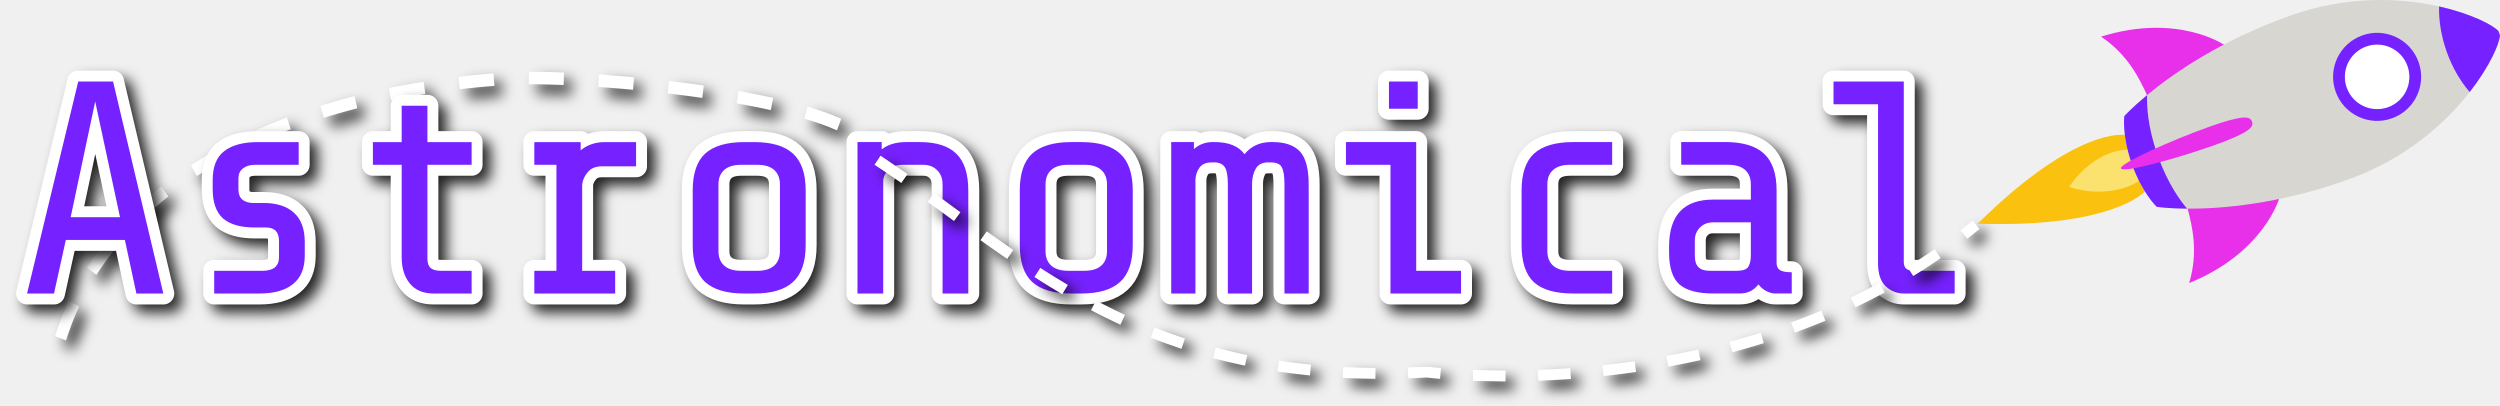
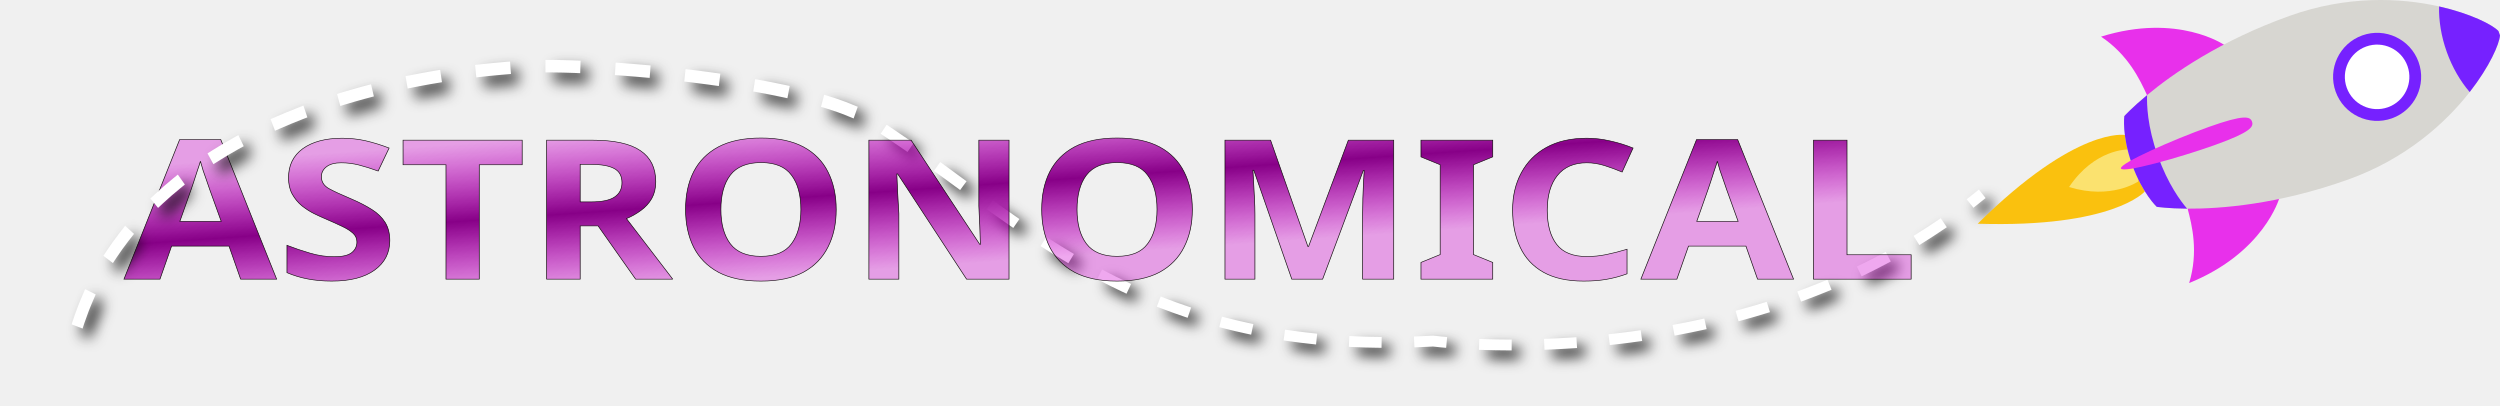
- <svg xmlns="http://www.w3.org/2000/svg" width="186.381mm" height="30.233mm" viewBox="0 0 186.381 30.233" version="1.1" id="svg1">
+ <svg xmlns="http://www.w3.org/2000/svg" xmlns:xlink="http://www.w3.org/1999/xlink" width="186.381mm" height="30.233mm" viewBox="0 0 186.381 30.233" version="1.1" id="svg1">
  <defs id="defs1">
+     <linearGradient id="linearGradient6">
+       <stop style="stop-color:#870087;stop-opacity:1;" offset="0" id="stop7" />
+       <stop style="stop-color:#cf00cf;stop-opacity:0.343;" offset="0.25" id="stop10" />
+     </linearGradient>
    <filter style="color-interpolation-filters:sRGB" id="filter29" x="-0.014" y="-0.128" width="1.032" height="1.293">
      <feFlood result="flood" in="SourceGraphic" flood-opacity="0.855" flood-color="rgb(0,0,0)" id="feFlood28" />
      <feGaussianBlur result="blur" in="SourceGraphic" stdDeviation="0.5" id="feGaussianBlur28" />
      <feOffset result="offset" in="blur" dx="0.6" dy="0.6" id="feOffset28" />
      <feComposite result="comp1" operator="in" in="flood" in2="offset" id="feComposite28" />
      <feComposite result="comp2" operator="over" in="SourceGraphic" in2="comp1" id="feComposite29" />
    </filter>
    <filter style="color-interpolation-filters:sRGB" id="filter37" x="-0.015" y="-0.071" width="1.036" height="1.178">
      <feFlood result="flood" in="SourceGraphic" flood-opacity="0.855" flood-color="rgb(0,0,0)" id="feFlood36" />
      <feGaussianBlur result="blur" in="SourceGraphic" stdDeviation="0.5" id="feGaussianBlur36" />
      <feOffset result="offset" in="blur" dx="0.6" dy="0.6" id="feOffset36" />
      <feComposite result="comp1" operator="in" in="flood" in2="offset" id="feComposite36" />
      <feComposite result="comp2" operator="over" in="SourceGraphic" in2="comp1" id="feComposite37" />
    </filter>
    <filter style="color-interpolation-filters:sRGB" id="filter41" x="-0.041" y="-0.129" width="1.102" height="1.322">
      <feFlood result="flood" in="SourceGraphic" flood-opacity="0.855" flood-color="rgb(0,0,0)" id="feFlood40" />
      <feGaussianBlur result="blur" in="SourceGraphic" stdDeviation="0.5" id="feGaussianBlur40" />
      <feOffset result="offset" in="blur" dx="0.6" dy="0.6" id="feOffset40" />
      <feComposite result="comp1" operator="in" in="flood" in2="offset" id="feComposite40" />
      <feComposite result="fbSourceGraphic" operator="over" in="SourceGraphic" in2="comp1" id="feComposite41" />
      <feColorMatrix result="fbSourceGraphicAlpha" in="fbSourceGraphic" values="0 0 0 -1 0 0 0 0 -1 0 0 0 0 -1 0 0 0 0 1 0" id="feColorMatrix41" />
      <feFlood id="feFlood41" result="flood" in="fbSourceGraphic" flood-opacity="0.855" flood-color="rgb(0,0,0)" />
      <feGaussianBlur id="feGaussianBlur41" result="blur" in="fbSourceGraphic" stdDeviation="0.5" />
      <feOffset id="feOffset41" result="offset" in="blur" dx="0.6" dy="0.6" />
      <feComposite id="feComposite42" result="comp1" operator="in" in="flood" in2="offset" />
      <feComposite id="feComposite43" result="comp2" operator="over" in="fbSourceGraphic" in2="comp1" />
    </filter>
    <filter style="color-interpolation-filters:sRGB" id="filter46" x="-0.02" y="-0.064" width="1.051" height="1.161">
      <feFlood result="flood" in="SourceGraphic" flood-opacity="0.855" flood-color="rgb(0,0,0)" id="feFlood45" />
      <feGaussianBlur result="blur" in="SourceGraphic" stdDeviation="0.5" id="feGaussianBlur45" />
      <feOffset result="offset" in="blur" dx="0.6" dy="0.6" id="feOffset45" />
      <feComposite result="comp1" operator="in" in="flood" in2="offset" id="feComposite45" />
      <feComposite result="comp2" operator="over" in="SourceGraphic" in2="comp1" id="feComposite46" />
    </filter>
    <filter style="color-interpolation-filters:sRGB" id="filter37-9" x="-0.015" y="-0.071" width="1.036" height="1.178">
      <feFlood result="flood" in="SourceGraphic" flood-opacity="0.855" flood-color="rgb(0,0,0)" id="feFlood36-6" />
      <feGaussianBlur result="blur" in="SourceGraphic" stdDeviation="0.5" id="feGaussianBlur36-2" />
      <feOffset result="offset" in="blur" dx="0.6" dy="0.6" id="feOffset36-1" />
      <feComposite result="comp1" operator="in" in="flood" in2="offset" id="feComposite36-7" />
      <feComposite result="comp2" operator="over" in="SourceGraphic" in2="comp1" id="feComposite37-8" />
    </filter>
+     <linearGradient xlink:href="#linearGradient6" id="linearGradient8" x1="78.039" y1="12.395" x2="80.873" y2="48.003" gradientUnits="userSpaceOnUse" spreadMethod="reflect" gradientTransform="matrix(0.6853218,0,0,0.6853219,2.289158,7.224651)" />
  </defs>
-   <path style="color:#000000;fill:#ffffff;fill-opacity:1;fill-rule:evenodd;stroke:none;stroke-linecap:square;stroke-linejoin:round;stroke-miterlimit:1.8;stroke-dasharray:none;stroke-dashoffset:1.824;stroke-opacity:1;-inkscape-stroke:none;paint-order:stroke fill markers;filter:url(#filter46)" d="m 39.43,6.862 -0.004,0.867 0.434,0.002 0.262,0.002 0.641,0.01 0.68,0.02 0.143,0.004 0.434,0.016 0.031,-0.867 -0.434,-0.016 -0.145,-0.006 a 0.434,0.434 0 0 0 -0.004,0 l -0.686,-0.018 a 0.434,0.434 0 0 0 -0.004,0 l -0.645,-0.012 a 0.434,0.434 0 0 0 -0.006,0 h -0.262 z m -2.641,0.111 -0.432,0.035 -0.547,0.045 a 0.434,0.434 0 0 0 -0.004,0 l -0.725,0.066 a 0.434,0.434 0 0 0 -0.006,0.002 l -0.459,0.047 -0.432,0.043 0.09,0.865 0.432,-0.045 0.457,-0.047 0.719,-0.066 0.545,-0.045 0.432,-0.035 z m 7.875,0.076 -0.059,0.867 0.434,0.029 0.301,0.02 0.854,0.064 0.572,0.047 0.432,0.035 0.072,-0.865 -0.434,-0.035 -0.572,-0.047 a 0.434,0.434 0 0 0 -0.004,0 l -0.857,-0.064 a 0.434,0.434 0 0 0 -0.002,0 l -0.303,-0.021 z m 5.211,0.453 -0.098,0.863 0.432,0.047 0.441,0.051 0.904,0.109 0.373,0.049 0.43,0.055 0.111,-0.861 -0.43,-0.055 -0.375,-0.049 a 0.434,0.434 0 0 0 -0.002,0 l -0.91,-0.111 a 0.434,0.434 0 0 0 -0.004,0 l -0.441,-0.051 z m -18.297,0.049 -0.43,0.068 -0.432,0.068 a 0.434,0.434 0 0 0 -0.004,0.002 l -0.719,0.121 a 0.434,0.434 0 0 0 -0.004,0.002 l -0.562,0.104 -0.428,0.076 0.156,0.855 0.428,-0.078 0.559,-0.102 0.713,-0.123 0.43,-0.066 0.43,-0.068 z m 23.486,0.648 -0.146,0.855 0.43,0.072 c 0.567,0.096 1.132,0.2 1.695,0.312 l 0.426,0.084 0.17,-0.852 -0.426,-0.084 c -0.573,-0.114 -1.146,-0.219 -1.721,-0.316 z m -28.637,0.354 -0.422,0.104 -0.287,0.07 a 0.434,0.434 0 0 0 -0.006,0.002 l -0.693,0.182 a 0.434,0.434 0 0 0 -0.006,0.002 l -0.689,0.189 a 0.434,0.434 0 0 0 -0.006,0.002 l -0.008,0.002 -0.418,0.121 0.242,0.834 0.418,-0.121 h 0.006 l 0.684,-0.189 0.688,-0.18 0.285,-0.07 0.422,-0.105 z m 33.781,0.729 -0.238,0.836 0.418,0.119 c 0.262,0.075 0.523,0.156 0.785,0.242 l 0.305,0.102 0.291,0.105 0.23,0.088 0.406,0.152 0.309,-0.812 -0.406,-0.152 -0.236,-0.09 a 0.434,0.434 0 0 0 -0.008,-0.002 l -0.297,-0.107 a 0.434,0.434 0 0 0 -0.008,-0.002 l -0.309,-0.105 a 0.434,0.434 0 0 0 -0.004,0 C 61.177,9.567 60.903,9.48 60.625,9.401 Z M 21.385,10.032 20.977,10.181 c -0.55,0.199 -1.095,0.409 -1.637,0.631 l -0.402,0.164 0.328,0.803 0.402,-0.164 c 0.53,-0.217 1.064,-0.422 1.604,-0.617 l 0.408,-0.148 z m -4.85,2.049 -0.387,0.201 c -0.52,0.27 -1.033,0.552 -1.539,0.85 l -0.375,0.221 0.439,0.748 0.375,-0.219 c 0.492,-0.289 0.992,-0.566 1.5,-0.83 l 0.387,-0.199 z m -4.512,2.742 -0.348,0.262 c -0.469,0.355 -0.926,0.726 -1.371,1.113 l -0.328,0.285 0.572,0.654 0.326,-0.285 c 0.428,-0.373 0.872,-0.73 1.326,-1.074 l 0.346,-0.264 z m -3.93,3.555 -0.279,0.332 -0.127,0.15 a 0.434,0.434 0 0 0 -0.002,0.004 c -0.335,0.403 -0.657,0.817 -0.961,1.244 l -0.252,0.354 0.709,0.504 0.252,-0.354 c 0.291,-0.408 0.597,-0.805 0.918,-1.191 l 0.002,-0.002 0.125,-0.148 0.279,-0.332 z m -2.98,4.4 -0.184,0.393 -0.115,0.252 a 0.434,0.434 0 0 0 -0.004,0.008 l -0.127,0.287 a 0.434,0.434 0 0 0 -0.004,0.006 l -0.123,0.291 a 0.434,0.434 0 0 0 0,0.004 c -0.107,0.26 -0.213,0.524 -0.309,0.793 l -0.145,0.408 0.818,0.293 0.145,-0.408 c 0.089,-0.25 0.188,-0.502 0.291,-0.752 l 0.002,-0.004 0.119,-0.283 0.125,-0.281 0.115,-0.248 0.182,-0.395 z" id="path39" transform="matrix(1,0,0,1.073948,0,-2.019716)" />
-   <path d="M 4.907,17.886 4.026,21.883 H 2.017 L 5.833,6.078 H 8.429 L 12.177,21.883 H 10.168 L 9.31,17.886 Z M 8.948,16.193 7.097,7.568 5.268,16.193 Z m 13.772,2.867 q 0,1.422 -0.881,2.122 -0.858,0.7 -2.506,0.7 h -3.364 v -1.693 h 3.59 q 0.61,0 0.926,-0.248 0.316,-0.271 0.316,-0.768 v -1.197 q 0,-1.016 -0.971,-1.016 h -0.835 q -1.58,0 -2.371,-0.677 -0.768,-0.7 -0.768,-2.19 v -0.655 q 0,-1.513 0.858,-2.167 0.858,-0.677 2.529,-0.677 h 3.025 v 1.693 h -3.251 q -0.564,0 -0.903,0.271 -0.339,0.248 -0.339,0.745 v 0.813 q 0,0.519 0.294,0.768 Q 18.386,15.132 18.86,15.132 h 0.768 q 1.513,0 2.303,0.745 0.79,0.722 0.79,2.167 z m 9.596,2.822 q -1.151,0 -1.761,-0.745 Q 29.946,20.393 29.946,19.173 V 12.287 H 27.801 V 10.594 H 29.946 V 7.885 h 1.919 v 2.709 h 3.296 v 1.693 h -3.296 v 6.999 q 0,0.497 0.248,0.7 0.248,0.203 0.768,0.203 h 2.28 v 1.693 z m 9.167,-1.693 v -7.902 h -1.648 v -1.693 h 3.454 v 0.61 q 0.745,-0.61 1.806,-0.61 h 2.326 v 1.806 h -2.551 q -0.722,0 -1.084,0.474 -0.361,0.452 -0.384,0.926 v 6.39 h 2.461 v 1.693 h -6.028 v -1.693 z m 18.582,-1.919 q 0,1.897 -0.948,2.754 -0.926,0.858 -2.89,0.858 h -0.745 q -1.964,0 -2.913,-0.858 -0.926,-0.858 -0.926,-2.754 v -4.064 q 0,-1.897 0.926,-2.754 0.948,-0.858 2.913,-0.858 h 0.745 q 1.964,0 2.89,0.858 0.948,0.858 0.948,2.754 z m -1.919,-4.516 q 0,-0.7 -0.429,-1.084 -0.429,-0.384 -1.264,-0.384 h -1.197 q -0.835,0 -1.264,0.384 -0.429,0.384 -0.429,1.084 v 4.967 q 0,0.7 0.429,1.084 0.429,0.384 1.264,0.384 h 1.197 q 0.835,0 1.264,-0.384 0.429,-0.384 0.429,-1.084 z m 7.586,-3.161 v 0.542 q 0.7,-0.542 1.806,-0.542 h 1.039 q 1.829,0 2.709,0.858 0.903,0.858 0.903,2.754 v 7.676 h -1.919 v -8.128 q 0,-0.677 -0.406,-1.061 -0.384,-0.406 -1.061,-0.406 h -1.49 q -0.745,0 -1.106,0.406 -0.361,0.384 -0.361,0.835 v 8.354 h -1.919 v -11.289 z m 18.717,7.676 q 0,1.897 -0.948,2.754 -0.926,0.858 -2.89,0.858 h -0.745 q -1.964,0 -2.913,-0.858 -0.926,-0.858 -0.926,-2.754 v -4.064 q 0,-1.897 0.926,-2.754 0.948,-0.858 2.913,-0.858 h 0.745 q 1.964,0 2.89,0.858 0.948,0.858 0.948,2.754 z m -1.919,-4.516 q 0,-0.7 -0.429,-1.084 -0.429,-0.384 -1.264,-0.384 h -1.197 q -0.835,0 -1.264,0.384 -0.429,0.384 -0.429,1.084 v 4.967 q 0,0.7 0.429,1.084 0.429,0.384 1.264,0.384 h 1.197 q 0.835,0 1.264,-0.384 0.429,-0.384 0.429,-1.084 z m 6.48,-3.161 v 0.519 q 0.587,-0.519 1.4,-0.519 h 0.135 q 1.58,0 2.235,0.903 0.745,-0.903 1.964,-0.903 h 0.135 q 1.377,0 2.032,0.7 0.655,0.7 0.655,2.484 v 8.105 h -1.806 v -8.128 q 0,-0.926 -0.203,-1.287 -0.181,-0.361 -0.858,-0.361 h -0.135 q -0.677,0 -0.948,0.474 -0.248,0.452 -0.271,1.016 v 8.286 h -1.806 v -8.128 q 0,-0.948 -0.226,-1.287 -0.226,-0.361 -0.813,-0.361 h -0.135 q -0.677,0 -0.948,0.406 -0.271,0.384 -0.294,0.881 v 8.489 h -1.806 v -11.289 z m 16.685,-4.516 v 2.032 h -2.145 V 6.078 Z m -5.351,6.209 v -1.693 h 5.238 v 9.596 h 3.342 v 1.693 h -5.261 v -9.596 z m 16.933,9.596 q -1.987,0 -2.913,-0.835 -0.926,-0.858 -0.926,-2.777 v -4.064 q 0,-1.897 0.926,-2.754 0.948,-0.858 2.913,-0.858 h 2.913 v 1.693 h -3.138 q -0.835,0 -1.264,0.384 -0.429,0.384 -0.429,1.084 v 4.967 q 0,0.7 0.429,1.084 0.429,0.384 1.264,0.384 h 3.138 v 1.693 z m 15.059,0 q -0.294,0 -0.655,-0.181 -0.339,-0.181 -0.587,-0.497 -0.519,0.677 -1.377,0.677 h -2.009 q -1.716,0 -2.506,-0.677 -0.768,-0.7 -0.768,-2.371 v -0.452 q 0,-3.5 3.296,-3.5 h 2.8 v -1.129 q 0,-0.7 -0.429,-1.084 -0.429,-0.384 -1.264,-0.384 h -3.5 v -1.693 h 3.274 q 1.964,0 2.89,0.858 0.948,0.858 0.948,2.754 v 5.419 q 0,0.339 0.248,0.519 0.271,0.158 0.881,0.158 v 1.58 z m -2.845,-1.693 q 0.677,0 0.858,-0.316 0.181,-0.316 0.181,-0.813 V 16.577 h -2.822 q -0.587,0 -0.971,0.384 -0.384,0.384 -0.384,0.971 v 1.129 q 0,0.587 0.271,0.858 0.271,0.271 0.858,0.271 z m 12.44,1.693 q -0.768,0 -1.355,-0.542 -0.564,-0.542 -0.564,-1.716 V 7.772 h -3.319 v -1.693 h 5.238 V 19.512 q 0,0.361 0.181,0.519 0.181,0.158 0.61,0.158 h 3.003 v 1.693 z" id="text1" style="font-size:22.578px;font-family:'Share Tech Mono';-inkscape-font-specification:'Share Tech Mono, Normal';fill:#7621ff;fill-rule:evenodd;stroke:#ffffff;stroke-width:1.634;stroke-linecap:square;stroke-linejoin:round;stroke-miterlimit:1.8;paint-order:stroke fill markers;filter:url(#filter29)" aria-label="Astronomical" />
-   <path style="color:#000000;display:inline;fill:#ffffff;fill-opacity:1;fill-rule:evenodd;stroke:none;stroke-linecap:square;stroke-linejoin:miter;stroke-miterlimit:1.8;stroke-dasharray:none;stroke-dashoffset:1.699;stroke-opacity:1;-inkscape-stroke:none;paint-order:stroke fill markers;filter:url(#filter37-9)" d="m 65.645,11.608 -0.447,0.676 0.336,0.223 c 0.447,0.297 0.892,0.598 1.332,0.904 l 0.332,0.23 0.461,-0.664 -0.33,-0.23 c -0.445,-0.31 -0.896,-0.614 -1.348,-0.914 z m 3.996,2.785 -0.475,0.654 0.326,0.238 0.656,0.477 0.65,0.477 0.326,0.238 0.479,-0.654 -0.328,-0.238 -0.65,-0.475 a 0.405,0.405 0 0 0 0,-0.002 l -0.656,-0.477 z m 77.432,2.049 -0.318,0.252 -0.275,0.219 -0.316,0.252 0.504,0.633 0.316,-0.25 0.275,-0.221 0.316,-0.252 z m -73.508,0.805 -0.471,0.658 0.33,0.234 c 0.44,0.314 0.882,0.626 1.328,0.934 l 0.334,0.23 0.459,-0.666 -0.334,-0.23 c -0.442,-0.305 -0.881,-0.613 -1.318,-0.926 z m 70.664,1.332 -0.334,0.227 c -0.444,0.299 -0.893,0.592 -1.346,0.873 l -0.344,0.213 0.428,0.687 0.344,-0.213 c 0.464,-0.288 0.919,-0.587 1.369,-0.891 l 0.336,-0.225 z m -66.676,1.395 -0.434,0.682 0.342,0.217 0.275,0.176 a 0.405,0.405 0 0 0 0.004,0.002 l 0.58,0.357 a 0.405,0.405 0 0 0 0.004,0.004 l 0.521,0.314 0.348,0.209 0.418,-0.693 L 79.264,21.032 78.743,20.718 78.168,20.362 77.895,20.189 Z m 62.574,1.115 -0.357,0.189 c -0.473,0.25 -0.949,0.494 -1.43,0.727 l -0.363,0.176 0.352,0.729 0.365,-0.176 c 0.49,-0.237 0.975,-0.486 1.455,-0.74 l 0.357,-0.189 z m -58.42,1.318 -0.369,0.721 0.359,0.184 c 0.483,0.249 0.972,0.491 1.465,0.723 l 0.365,0.172 0.344,-0.732 -0.365,-0.172 C 83.023,23.075 82.543,22.838 82.067,22.593 Z m 54.076,0.754 -0.373,0.152 c -0.496,0.202 -0.995,0.399 -1.496,0.584 l -0.379,0.141 0.281,0.758 0.379,-0.141 c 0.511,-0.189 1.017,-0.387 1.52,-0.592 l 0.375,-0.154 z m -49.707,1.254 -0.291,0.756 0.379,0.145 c 0.508,0.195 1.021,0.382 1.537,0.557 l 0.383,0.129 0.26,-0.768 -0.385,-0.129 c -0.506,-0.171 -1.008,-0.351 -1.506,-0.543 z m 45.182,0.393 -0.387,0.119 c -0.511,0.157 -1.025,0.306 -1.541,0.447 l -0.391,0.107 0.213,0.781 0.391,-0.107 c 0.524,-0.144 1.047,-0.295 1.566,-0.455 l 0.387,-0.119 z m -40.617,1.109 -0.201,0.783 0.393,0.1 c 0.528,0.135 1.057,0.261 1.59,0.375 l 0.396,0.084 0.168,-0.791 -0.395,-0.084 c -0.522,-0.112 -1.041,-0.234 -1.559,-0.367 z m 35.963,0.139 -0.395,0.086 c -0.523,0.114 -1.048,0.221 -1.574,0.32 l -0.398,0.076 0.15,0.795 0.398,-0.076 c 0.534,-0.101 1.065,-0.208 1.596,-0.324 l 0.395,-0.086 z m -31.256,0.832 -0.113,0.801 0.4,0.057 c 0.539,0.077 1.08,0.144 1.621,0.201 l 0.402,0.043 0.084,-0.805 -0.402,-0.043 c -0.532,-0.056 -1.061,-0.122 -1.59,-0.197 z m 26.514,0.041 -0.4,0.055 -0.49,0.066 -0.752,0.094 -0.354,0.041 -0.402,0.045 0.092,0.805 0.402,-0.047 0.355,-0.039 a 0.405,0.405 0 0 0 0.004,0 l 0.758,-0.096 a 0.405,0.405 0 0 0 0.004,0 l 0.492,-0.068 0.4,-0.055 z m -15.506,0.404 -0.541,0.027 -0.455,0.02 -0.404,0.018 0.035,0.809 0.404,-0.018 0.457,-0.02 a 0.405,0.405 0 0 0 0.004,0 l 0.52,-0.025 c 0.191,0.023 0.384,0.045 0.58,0.062 l 0.402,0.035 0.072,-0.805 -0.404,-0.037 c -0.198,-0.018 -0.398,-0.04 -0.602,-0.064 a 0.405,0.405 0 0 0 -0.068,-0.002 z m -6.217,0.027 -0.037,0.809 0.404,0.018 c 0.544,0.025 1.088,0.039 1.631,0.047 l 0.404,0.006 0.01,-0.809 -0.404,-0.006 c -0.536,-0.007 -1.07,-0.021 -1.604,-0.045 z m 16.928,0.088 -0.404,0.025 c -0.536,0.035 -1.072,0.065 -1.605,0.086 l -0.404,0.016 0.031,0.809 0.404,-0.016 c 0.544,-0.021 1.087,-0.053 1.627,-0.088 l 0.402,-0.025 z m -7.238,0.133 -0.025,0.809 0.404,0.012 c 0.543,0.017 1.087,0.026 1.629,0.029 l 0.404,0.002 0.004,-0.809 -0.404,-0.002 c -0.536,-0.003 -1.073,-0.012 -1.607,-0.029 z" id="path35-7" />
+   <path style="color:#000000;display:inline;fill:#ffffff;fill-opacity:1;fill-rule:evenodd;stroke:none;stroke-linecap:square;stroke-linejoin:miter;stroke-miterlimit:1.8;stroke-dasharray:none;stroke-dashoffset:1.699;stroke-opacity:1;-inkscape-stroke:none;paint-order:stroke fill markers;filter:url(#filter37-9)" d="m 66.102,9.298 -0.447,0.676 0.336,0.223 c 0.447,0.297 0.892,0.598 1.332,0.904 l 0.332,0.23 0.461,-0.664 -0.33,-0.23 C 67.34,10.126 66.89,9.822 66.438,9.523 Z m 3.996,2.785 -0.475,0.654 0.326,0.238 0.656,0.477 0.65,0.477 0.326,0.238 0.479,-0.654 -0.328,-0.238 -0.65,-0.475 a 0.405,0.405 0 0 0 0,-0.002 L 70.426,12.321 Z m 77.432,2.049 -0.318,0.252 -0.275,0.219 -0.316,0.252 0.504,0.633 0.316,-0.25 0.275,-0.221 0.316,-0.252 z m -73.508,0.805 -0.471,0.658 0.33,0.234 c 0.44,0.314 0.882,0.626 1.328,0.934 l 0.334,0.23 0.459,-0.666 -0.334,-0.23 c -0.442,-0.305 -0.881,-0.613 -1.318,-0.926 z m 70.664,1.332 -0.334,0.227 c -0.444,0.299 -0.893,0.592 -1.346,0.873 l -0.344,0.213 0.428,0.687 0.344,-0.213 c 0.464,-0.288 0.919,-0.587 1.369,-0.891 l 0.336,-0.225 z m -66.676,1.395 -0.434,0.682 0.342,0.217 0.275,0.176 a 0.405,0.405 0 0 0 0.004,0.002 l 0.58,0.357 a 0.405,0.405 0 0 0 0.004,0.004 l 0.521,0.314 0.348,0.209 0.418,-0.693 -0.348,-0.209 -0.521,-0.314 -0.574,-0.355 -0.273,-0.174 z m 62.574,1.115 -0.357,0.189 c -0.473,0.25 -0.949,0.494 -1.43,0.727 l -0.363,0.176 0.352,0.729 0.365,-0.176 c 0.49,-0.237 0.975,-0.486 1.455,-0.74 l 0.357,-0.189 z m -58.42,1.318 -0.369,0.721 0.359,0.184 c 0.483,0.249 0.972,0.491 1.465,0.723 l 0.365,0.172 0.344,-0.732 -0.365,-0.172 c -0.483,-0.227 -0.964,-0.464 -1.439,-0.709 z m 54.076,0.754 -0.373,0.152 c -0.496,0.202 -0.995,0.399 -1.496,0.584 l -0.379,0.141 0.281,0.758 0.379,-0.141 c 0.511,-0.189 1.017,-0.387 1.52,-0.592 l 0.375,-0.154 z m -49.707,1.254 -0.291,0.756 0.379,0.145 c 0.508,0.195 1.021,0.382 1.537,0.557 l 0.383,0.129 0.26,-0.768 -0.385,-0.129 c -0.506,-0.171 -1.008,-0.351 -1.506,-0.543 z m 45.182,0.393 -0.387,0.119 c -0.511,0.157 -1.025,0.306 -1.541,0.447 l -0.391,0.107 0.213,0.781 0.391,-0.107 c 0.524,-0.144 1.047,-0.295 1.566,-0.455 l 0.387,-0.119 z m -40.617,1.109 -0.201,0.783 0.393,0.1 c 0.528,0.135 1.057,0.261 1.59,0.375 l 0.396,0.084 0.168,-0.791 -0.395,-0.084 c -0.522,-0.112 -1.041,-0.234 -1.559,-0.367 z m 35.963,0.139 -0.395,0.086 c -0.523,0.114 -1.048,0.221 -1.574,0.32 l -0.398,0.076 0.15,0.795 0.398,-0.076 c 0.534,-0.101 1.065,-0.208 1.596,-0.324 l 0.395,-0.086 z m -31.256,0.832 -0.113,0.801 0.4,0.057 c 0.539,0.077 1.08,0.144 1.621,0.201 l 0.402,0.043 0.084,-0.805 -0.402,-0.043 c -0.532,-0.056 -1.061,-0.122 -1.59,-0.197 z m 26.514,0.041 -0.4,0.055 -0.49,0.066 -0.752,0.094 -0.354,0.041 -0.402,0.045 0.092,0.805 0.402,-0.047 0.355,-0.039 a 0.405,0.405 0 0 0 0.004,0 l 0.758,-0.096 a 0.405,0.405 0 0 0 0.004,0 l 0.492,-0.068 0.4,-0.055 z m -15.506,0.404 -0.541,0.027 -0.455,0.02 -0.404,0.018 0.035,0.809 0.404,-0.018 0.457,-0.02 a 0.405,0.405 0 0 0 0.004,0 l 0.52,-0.025 c 0.191,0.023 0.384,0.045 0.58,0.062 l 0.402,0.035 0.072,-0.805 -0.404,-0.037 c -0.198,-0.018 -0.398,-0.04 -0.602,-0.064 a 0.405,0.405 0 0 0 -0.068,-0.002 z m -6.217,0.027 -0.037,0.809 0.404,0.018 c 0.544,0.025 1.088,0.039 1.631,0.047 l 0.404,0.006 0.01,-0.809 -0.404,-0.006 c -0.536,-0.007 -1.07,-0.021 -1.604,-0.045 z m 16.928,0.088 -0.404,0.025 c -0.536,0.035 -1.072,0.065 -1.605,0.086 l -0.404,0.016 0.031,0.809 0.404,-0.016 c 0.544,-0.021 1.087,-0.053 1.627,-0.088 l 0.402,-0.025 z m -7.238,0.133 -0.025,0.809 0.404,0.012 c 0.543,0.017 1.087,0.026 1.629,0.029 l 0.404,0.002 0.004,-0.809 -0.404,-0.002 c -0.536,-0.003 -1.073,-0.012 -1.607,-0.029 z" id="path35-7" />
  <g id="group-R5" transform="matrix(0.02323005,0.06495511,-0.06495511,0.02323005,183.0385,-6.71005)">
    <path id="path2" d="m 402.496,2372.2 c 0,0 -375.234,-265.89 -402.496,-920.28 211.313,156.78 428.91,179.36 579.195,191.92 l 75.192,537.44 -251.891,190.92" style="fill:#e830eb;fill-opacity:1;fill-rule:nonzero;stroke:none" transform="matrix(0.1333333,0,0,-0.1333333,0,600.04)" />
    <path id="path3" d="m 1718.52,2372.2 c 0,0 375.22,-265.89 402.48,-920.28 -211.3,156.78 -428.9,179.36 -579.18,191.92 l -75.2,537.44 251.9,190.92" style="fill:#e830eb;fill-opacity:1;fill-rule:nonzero;stroke:none" transform="matrix(0.1333333,0,0,-0.1333333,0,600.04)" />
    <path id="path4" d="m 816.363,1367.03 c 0,0 -202.371,-344.55 274.787,-1367.03 402.19,1022.48 210.41,1362.72 210.41,1362.72 0,0 -248.75,83.02 -485.197,4.31" style="fill:#fac10e;fill-opacity:1;fill-rule:nonzero;stroke:none" transform="matrix(0.1333333,0,0,-0.1333333,0,600.04)" />
    <path id="path5" d="M 1060.48,797.531 C 838.941,1097.46 934.109,1347.01 934.109,1347.01 c 46.637,25.63 90.911,34.41 129.711,34.41 84.64,0 143.21,-41.81 143.21,-41.81 0,0 68.17,-255.79 -146.55,-542.079" style="fill:#fbe26f;fill-opacity:1;fill-rule:nonzero;stroke:none" transform="matrix(0.1333333,0,0,-0.1333333,0,600.04)" />
    <path id="path6" d="m 1765.05,2948.3 c 0,-603.15 -125.42,-1056.88 -217.06,-1308.76 -54.52,-148.37 -97.02,-226.88 -97.02,-226.88 0,0 -140.7,-73.05 -390.47,-73.05 -249.762,0 -390.457,73.05 -390.457,73.05 0,0 -43.613,80.7 -98.152,231.18 -92.711,253.08 -215.946,705.68 -215.946,1304.46 0,495.11 164.664,895.42 335.934,1165.9 141.758,223.56 286.82,358.83 350.091,386.09 h 37.06 c 63.26,-27.26 208.33,-162.53 350.1,-386.09 171.26,-270.48 335.92,-670.79 335.92,-1165.9" style="fill:#d7d6d1;fill-opacity:1;fill-rule:nonzero;stroke:none" transform="matrix(0.1333333,0,0,-0.1333333,0,600.04)" />
    <path id="path7" d="m 1064.87,1559.92 c -255.202,0 -425.343,56.66 -492.979,83.92 54.539,-150.48 98.152,-231.18 98.152,-231.18 0,0 140.695,-73.05 390.457,-73.05 249.77,0 390.47,73.05 390.47,73.05 0,0 42.5,78.51 97.02,226.88 -73.06,-28.4 -238.85,-79.62 -483.12,-79.62" style="fill:#7621ff;fill-opacity:1;fill-rule:nonzero;stroke:none" transform="matrix(0.1333333,0,0,-0.1333333,0,600.04)" />
    <path id="path8" d="m 1417.4,3449.16 c 0,-197.09 -159.8,-356.91 -356.9,-356.91 -197.094,0 -356.91,159.82 -356.91,356.91 0,197.1 159.816,356.91 356.91,356.91 197.1,0 356.9,-159.81 356.9,-356.91" style="fill:#7621ff;fill-opacity:1;fill-rule:nonzero;stroke:none" transform="matrix(0.1333333,0,0,-0.1333333,0,600.04)" />
    <path id="path9" d="m 1321.98,3449.16 c 0,-144.43 -117.06,-261.47 -261.48,-261.47 -144.426,0 -261.473,117.04 -261.473,261.47 0,144.42 117.047,261.48 261.473,261.48 144.42,0 261.48,-117.06 261.48,-261.48" style="fill:#ffffff;fill-opacity:1;fill-rule:nonzero;stroke:none" transform="matrix(0.1333333,0,0,-0.1333333,0,600.04)" />
    <path id="path10" d="m 1429.13,4114.2 c -107.95,-41.49 -234.48,-65.45 -368.63,-65.45 -134.145,0 -260.676,23.96 -368.621,65.45 141.758,223.56 286.82,358.83 350.091,386.09 h 37.06 c 63.26,-27.26 208.33,-162.53 350.1,-386.09" style="fill:#7621ff;fill-opacity:1;fill-rule:nonzero;stroke:none" transform="matrix(0.1333333,0,0,-0.1333333,0,600.04)" />
    <path id="path11" d="m 1137.76,2026.21 c 0,-311.54 -34.61,-782.2 -77.27,-782.2 -42.65,0 -77.263,470.66 -77.263,782.2 0,311.59 34.613,345.99 77.263,345.99 42.66,0 77.27,-34.4 77.27,-345.99" style="fill:#e830eb;fill-opacity:1;fill-rule:nonzero;stroke:none;stroke-width:0.978;stroke-dasharray:none" transform="matrix(0.1333333,0,0,-0.1333333,0,600.04)" />
  </g>
+   <text xml:space="preserve" style="font-style:normal;font-variant:normal;font-weight:900;font-stretch:normal;font-size:15.473px;font-family:'FT Polar';-inkscape-font-specification:'FT Polar, Heavy';font-variant-ligatures:normal;font-variant-caps:normal;font-variant-numeric:normal;font-variant-east-asian:normal;fill:url(#linearGradient8);fill-opacity:1;fill-rule:evenodd;stroke:#050000;stroke-width:0.048;stroke-linecap:square;stroke-linejoin:miter;stroke-miterlimit:1.8;stroke-dasharray:none;stroke-dashoffset:6.421;stroke-opacity:0.931;paint-order:markers fill stroke" x="8.669" y="22.194" id="text1" transform="scale(1.066368,0.9377626)">
+     <tspan id="tspan10" style="fill:url(#linearGradient8);stroke-width:0.048;-inkscape-font-specification:'FT Polar, Heavy';font-family:'FT Polar';font-weight:900;font-style:normal;font-stretch:normal;font-variant:normal;font-size:15.473px;font-variant-ligatures:normal;font-variant-caps:normal;font-variant-numeric:normal;font-variant-east-asian:normal;stroke-dasharray:none;stroke-linejoin:miter;paint-order:markers fill stroke;stroke-linecap:square;stroke:#050000;stroke-opacity:0.931" x="8.669" y="22.194">ASTRONOMICAL</tspan>
+   </text>
+   <path style="color:#000000;fill:#ffffff;fill-opacity:1;fill-rule:evenodd;stroke:none;stroke-linecap:square;stroke-linejoin:round;stroke-miterlimit:1.8;stroke-dasharray:none;stroke-dashoffset:1.824;stroke-opacity:1;-inkscape-stroke:none;paint-order:stroke fill markers;filter:url(#filter46)" d="m 39.43,6.862 -0.004,0.867 0.434,0.002 0.262,0.002 0.641,0.01 0.68,0.02 0.143,0.004 0.434,0.016 0.031,-0.867 -0.434,-0.016 -0.145,-0.006 a 0.434,0.434 0 0 0 -0.004,0 l -0.686,-0.018 a 0.434,0.434 0 0 0 -0.004,0 l -0.645,-0.012 a 0.434,0.434 0 0 0 -0.006,0 h -0.262 z m -2.641,0.111 -0.432,0.035 -0.547,0.045 a 0.434,0.434 0 0 0 -0.004,0 l -0.725,0.066 a 0.434,0.434 0 0 0 -0.006,0.002 l -0.459,0.047 -0.432,0.043 0.09,0.865 0.432,-0.045 0.457,-0.047 0.719,-0.066 0.545,-0.045 0.432,-0.035 z m 7.875,0.076 -0.059,0.867 0.434,0.029 0.301,0.02 0.854,0.064 0.572,0.047 0.432,0.035 0.072,-0.865 -0.434,-0.035 -0.572,-0.047 a 0.434,0.434 0 0 0 -0.004,0 l -0.857,-0.064 a 0.434,0.434 0 0 0 -0.002,0 l -0.303,-0.021 z m 5.211,0.453 -0.098,0.863 0.432,0.047 0.441,0.051 0.904,0.109 0.373,0.049 0.43,0.055 0.111,-0.861 -0.43,-0.055 -0.375,-0.049 a 0.434,0.434 0 0 0 -0.002,0 l -0.91,-0.111 a 0.434,0.434 0 0 0 -0.004,0 l -0.441,-0.051 z m -18.297,0.049 -0.43,0.068 -0.432,0.068 a 0.434,0.434 0 0 0 -0.004,0.002 l -0.719,0.121 a 0.434,0.434 0 0 0 -0.004,0.002 l -0.562,0.104 -0.428,0.076 0.156,0.855 0.428,-0.078 0.559,-0.102 0.713,-0.123 0.43,-0.066 0.43,-0.068 z m 23.486,0.648 -0.146,0.855 0.43,0.072 c 0.567,0.096 1.132,0.2 1.695,0.312 l 0.426,0.084 0.17,-0.852 -0.426,-0.084 c -0.573,-0.114 -1.146,-0.219 -1.721,-0.316 z m -28.637,0.354 -0.422,0.104 -0.287,0.07 a 0.434,0.434 0 0 0 -0.006,0.002 l -0.693,0.182 a 0.434,0.434 0 0 0 -0.006,0.002 l -0.689,0.189 a 0.434,0.434 0 0 0 -0.006,0.002 l -0.008,0.002 -0.418,0.121 0.242,0.834 0.418,-0.121 h 0.006 l 0.684,-0.189 0.688,-0.18 0.285,-0.07 0.422,-0.105 z m 33.781,0.729 -0.238,0.836 0.418,0.119 c 0.262,0.075 0.523,0.156 0.785,0.242 l 0.305,0.102 0.291,0.105 0.23,0.088 0.406,0.152 0.309,-0.812 -0.406,-0.152 -0.236,-0.09 a 0.434,0.434 0 0 0 -0.008,-0.002 l -0.297,-0.107 a 0.434,0.434 0 0 0 -0.008,-0.002 l -0.309,-0.105 a 0.434,0.434 0 0 0 -0.004,0 C 61.177,9.567 60.903,9.48 60.625,9.401 Z M 21.385,10.032 20.977,10.181 c -0.55,0.199 -1.095,0.409 -1.637,0.631 l -0.402,0.164 0.328,0.803 0.402,-0.164 c 0.53,-0.217 1.064,-0.422 1.604,-0.617 l 0.408,-0.148 z m -4.85,2.049 -0.387,0.201 c -0.52,0.27 -1.033,0.552 -1.539,0.85 l -0.375,0.221 0.439,0.748 0.375,-0.219 c 0.492,-0.289 0.992,-0.566 1.5,-0.83 l 0.387,-0.199 z m -4.512,2.742 -0.348,0.262 c -0.469,0.355 -0.926,0.726 -1.371,1.113 l -0.328,0.285 0.572,0.654 0.326,-0.285 c 0.428,-0.373 0.872,-0.73 1.326,-1.074 l 0.346,-0.264 z m -3.93,3.555 -0.279,0.332 -0.127,0.15 a 0.434,0.434 0 0 0 -0.002,0.004 c -0.335,0.403 -0.657,0.817 -0.961,1.244 l -0.252,0.354 0.709,0.504 0.252,-0.354 c 0.291,-0.408 0.597,-0.805 0.918,-1.191 l 0.002,-0.002 0.125,-0.148 0.279,-0.332 z m -2.98,4.4 -0.184,0.393 -0.115,0.252 a 0.434,0.434 0 0 0 -0.004,0.008 l -0.127,0.287 a 0.434,0.434 0 0 0 -0.004,0.006 l -0.123,0.291 a 0.434,0.434 0 0 0 0,0.004 c -0.107,0.26 -0.213,0.524 -0.309,0.793 l -0.145,0.408 0.818,0.293 0.145,-0.408 c 0.089,-0.25 0.188,-0.502 0.291,-0.752 l 0.002,-0.004 0.119,-0.283 0.125,-0.281 0.115,-0.248 0.182,-0.395 z" id="path39" transform="matrix(1,0,0,1.073948,1.235649,-2.903635)" />
</svg>
